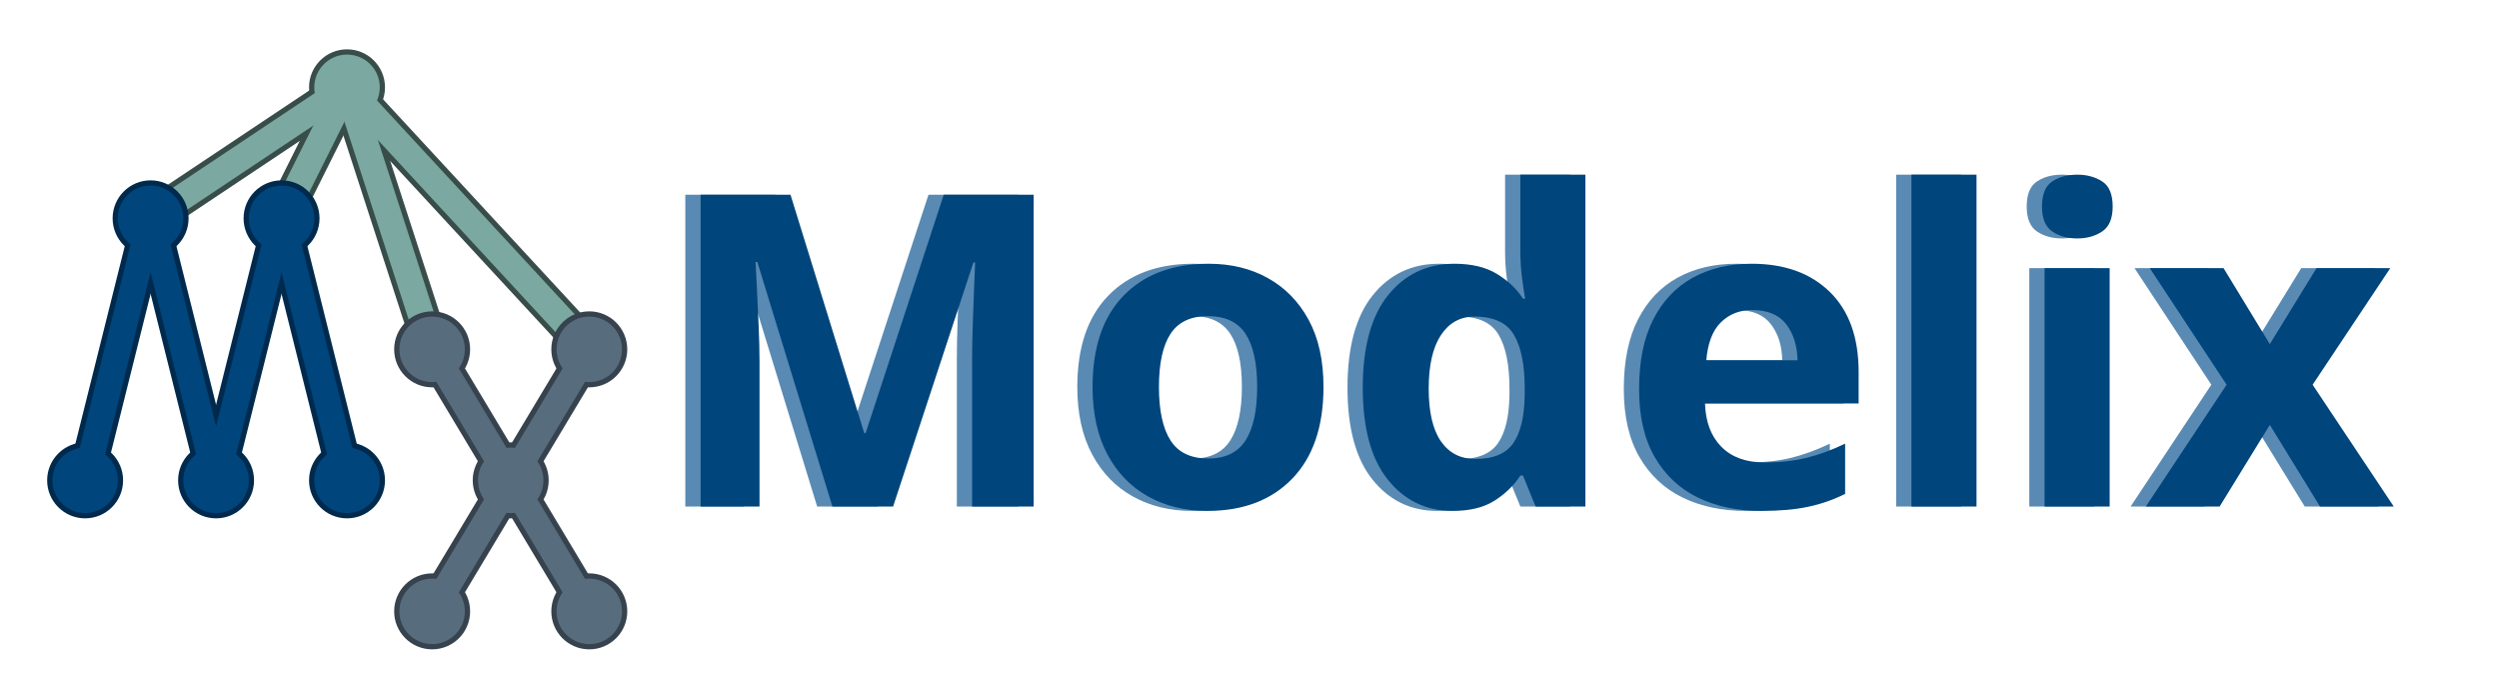
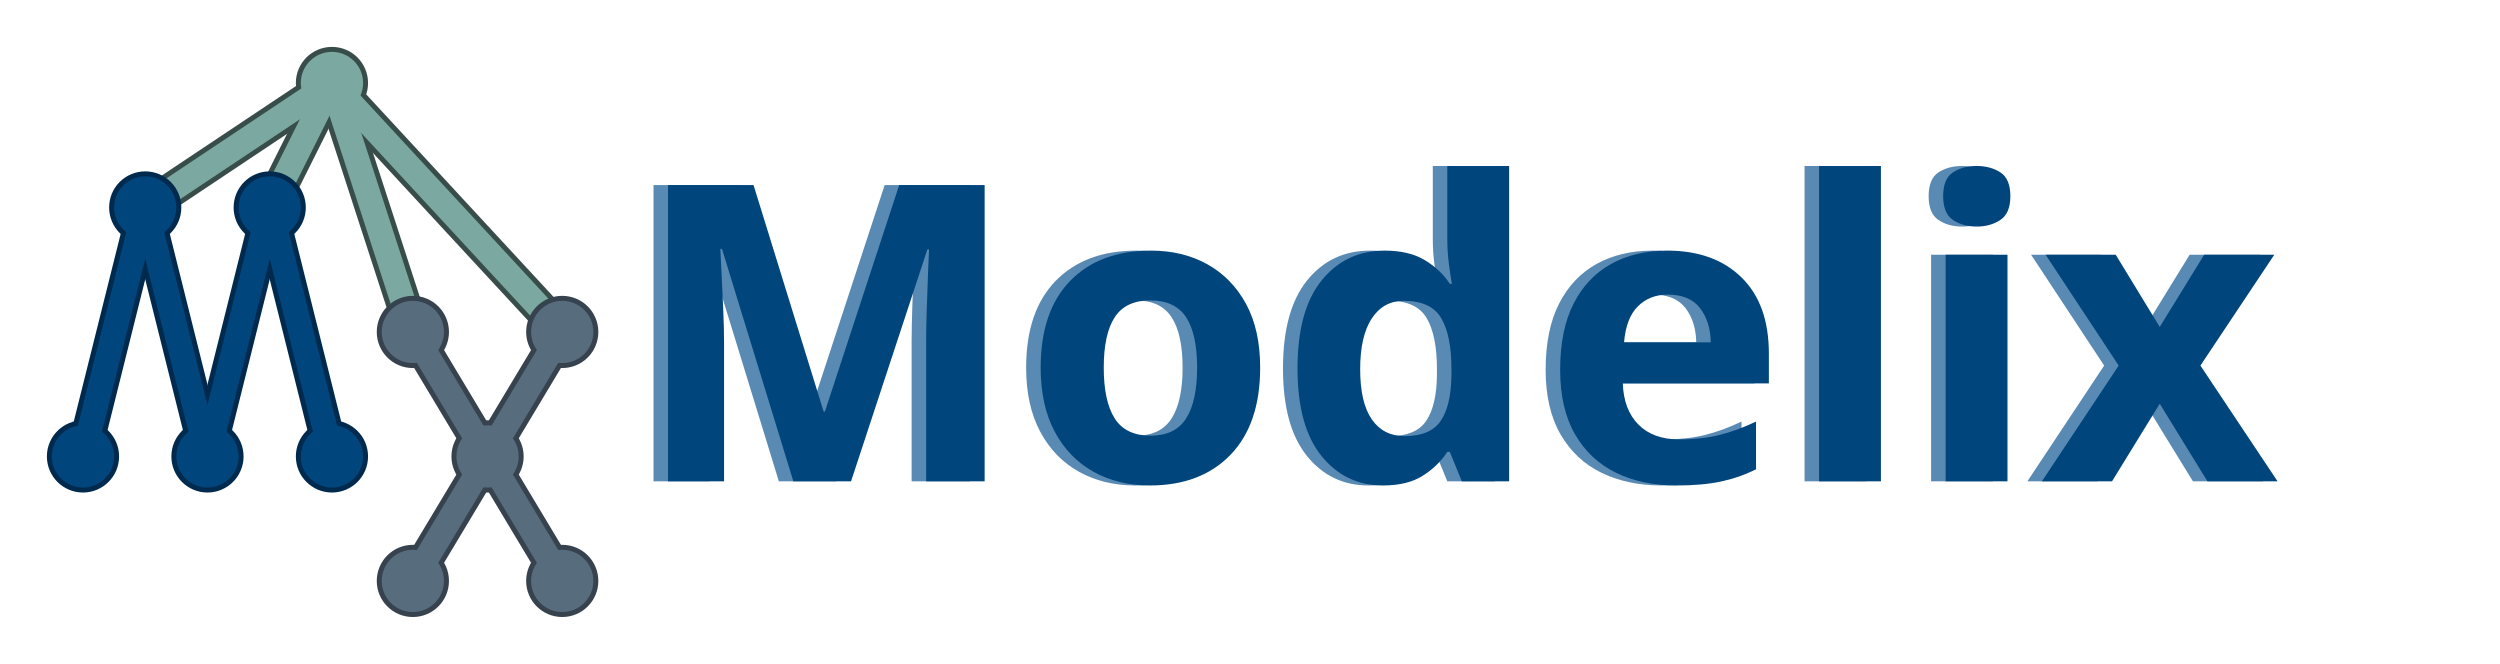
- <svg xmlns="http://www.w3.org/2000/svg" width="1145" height="320">
-   <g transform="translate(-54, -98)">
+ <svg xmlns="http://www.w3.org/2000/svg" width="1205" height="320">
+   <g transform="translate(-53, -98)">
    <g transform="scale(0.6, 0.6) translate(100, 180)">
      <g transform="translate(-20, 0)">
        <line fill="none" stroke="#384d49" x1="125" y1="150" x2="275" y2="50" stroke-width="28" />
        <line fill="none" stroke="#384d49" x1="275" y1="50" x2="225" y2="150" stroke-width="28" />
        <line fill="none" stroke="#384d49" x1="275" y1="50" x2="340" y2="250" stroke-width="28" />
        <line fill="none" stroke="#384d49" x1="460" y1="250" x2="275" y2="50" stroke-width="28" />
        <ellipse fill="#7ba8a1" stroke="#384d49" stroke-width="8" cx="275" cy="50" rx="25" ry="25" />
        <line fill="none" stroke="#7ba8a1" x1="125" y1="150" x2="275" y2="50" stroke-width="20" />
        <line fill="none" stroke="#7ba8a1" x1="275" y1="50" x2="225" y2="150" stroke-width="20" />
        <line fill="none" stroke="#7ba8a1" x1="275" y1="50" x2="340" y2="250" stroke-width="20" />
        <line fill="none" stroke="#7ba8a1" x1="460" y1="250" x2="275" y2="50" stroke-width="20" />
        <ellipse fill="#7ba8a1" stroke="#7ba8a1" stroke-width="0" cx="275" cy="50" rx="25" ry="25" />
        <ellipse fill="#00457c" stroke="#002a4d" stroke-width="8" cx="75" cy="350" rx="25" ry="25" />
        <ellipse fill="#00457c" stroke="#002a4d" stroke-width="8" cx="175" cy="350" rx="25" ry="25" />
        <ellipse fill="#00457c" stroke="#002a4d" stroke-width="8" cx="275" cy="350" rx="25" ry="25" />
        <ellipse fill="#00457c" stroke="#002a4d" stroke-width="8" cx="125" cy="150" rx="25" ry="25" />
        <ellipse fill="#00457c" stroke="#002a4d" stroke-width="8" cx="225" cy="150" rx="25" ry="25" />
        <line fill="none" stroke="#002a4d" x1="75" y1="350" x2="125" y2="150" stroke-width="28" />
        <line fill="none" stroke="#002a4d" stroke-width="28" x1="125" y1="150" x2="175" y2="350" />
        <line fill="none" stroke="#002a4d" stroke-width="28" x1="225" y1="150" x2="175" y2="350" />
        <line fill="none" stroke="#002a4d" stroke-width="28" x1="275" y1="350" x2="225" y2="150" />
        <ellipse fill="#00457c" stroke="#00457c" stroke-width="0" cx="75" cy="350" rx="25" ry="25" />
        <ellipse fill="#00457c" stroke="#00457c" stroke-width="0" cx="175" cy="350" rx="25" ry="25" />
        <ellipse fill="#00457c" stroke="#00457c" stroke-width="0" cx="275" cy="350" rx="25" ry="25" />
        <ellipse fill="#00457c" stroke="#00457c" stroke-width="0" cx="125" cy="150" rx="25" ry="25" />
        <ellipse fill="#00457c" stroke="#00457c" stroke-width="0" cx="225" cy="150" rx="25" ry="25" />
        <line fill="none" stroke="#00457c" x1="75" y1="350" x2="125" y2="150" stroke-width="20" />
        <line fill="none" stroke="#00457c" stroke-width="20" x1="125" y1="150" x2="175" y2="350" />
        <line fill="none" stroke="#00457c" stroke-width="20" x1="225" y1="150" x2="175" y2="350" />
        <line fill="none" stroke="#00457c" stroke-width="20" x1="275" y1="350" x2="225" y2="150" />
        <ellipse fill="#545454" stroke="#36424d" stroke-width="8" cx="340" cy="250" rx="25" ry="25" />
        <ellipse fill="#545454" stroke="#36424d" stroke-width="8" cx="340" cy="450" rx="25" ry="25" />
        <ellipse fill="#545454" stroke="#36424d" stroke-width="8" cx="400" cy="350" rx="25" ry="25" />
        <ellipse fill="#545454" stroke="#36424d" stroke-width="8" cx="460" cy="250" rx="25" ry="25" />
        <ellipse fill="#545454" stroke="#36424d" stroke-width="8" cx="460" cy="450" rx="25" ry="25" />
        <line fill="none" stroke="#36424d" x1="340" y1="250" x2="400" y2="350" stroke-width="28" />
        <line fill="none" stroke="#36424d" x1="460" y1="250" x2="400" y2="350" stroke-width="28" />
        <line fill="none" stroke="#36424d" x1="340" y1="450" x2="400" y2="350" stroke-width="28" />
        <line fill="none" stroke="#36424d" x1="460" y1="450" x2="400" y2="350" stroke-width="28" />
        <ellipse fill="#576c7d" stroke="#545454" stroke-width="0" cx="340" cy="250" rx="25" ry="25" />
        <ellipse fill="#576c7d" stroke="#545454" stroke-width="0" cx="340" cy="450" rx="25" ry="25" />
        <ellipse fill="#576c7d" stroke="#545454" stroke-width="0" cx="400" cy="350" rx="25" ry="25" />
        <ellipse fill="#576c7d" stroke="#545454" stroke-width="0" cx="460" cy="250" rx="25" ry="25" />
        <ellipse fill="#576c7d" stroke="#545454" stroke-width="0" cx="460" cy="450" rx="25" ry="25" />
        <line fill="none" stroke="#576c7d" x1="340" y1="250" x2="400" y2="350" stroke-width="20" />
        <line fill="none" stroke="#576c7d" x1="460" y1="250" x2="400" y2="350" stroke-width="20" />
        <line fill="none" stroke="#576c7d" x1="340" y1="450" x2="400" y2="350" stroke-width="20" />
        <line fill="none" stroke="#576c7d" x1="460" y1="450" x2="400" y2="350" stroke-width="20" />
      </g>
    </g>
    <text transform="scale(1, 1)" font-family="Montserrat" font-weight="700" font-size="200" y="330" x="350" fill="#598ab3">Modelix</text>
    <text transform="scale(1, 1) translate(7, 0)" font-family="Montserrat" font-weight="700" font-size="200" y="330" x="350" fill="#00457c">Modelix</text>
  </g>
</svg>
